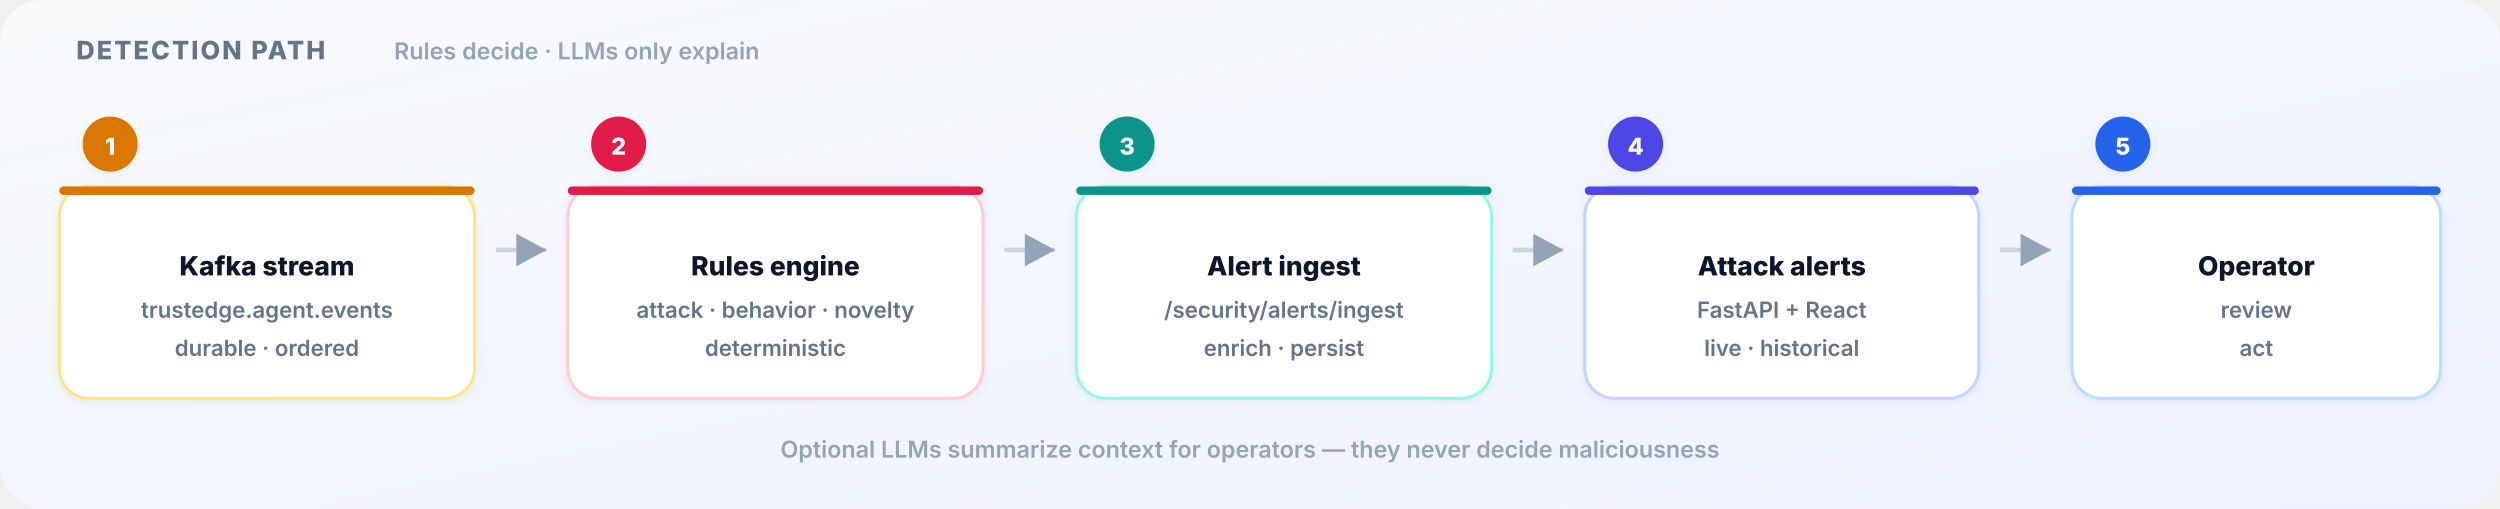
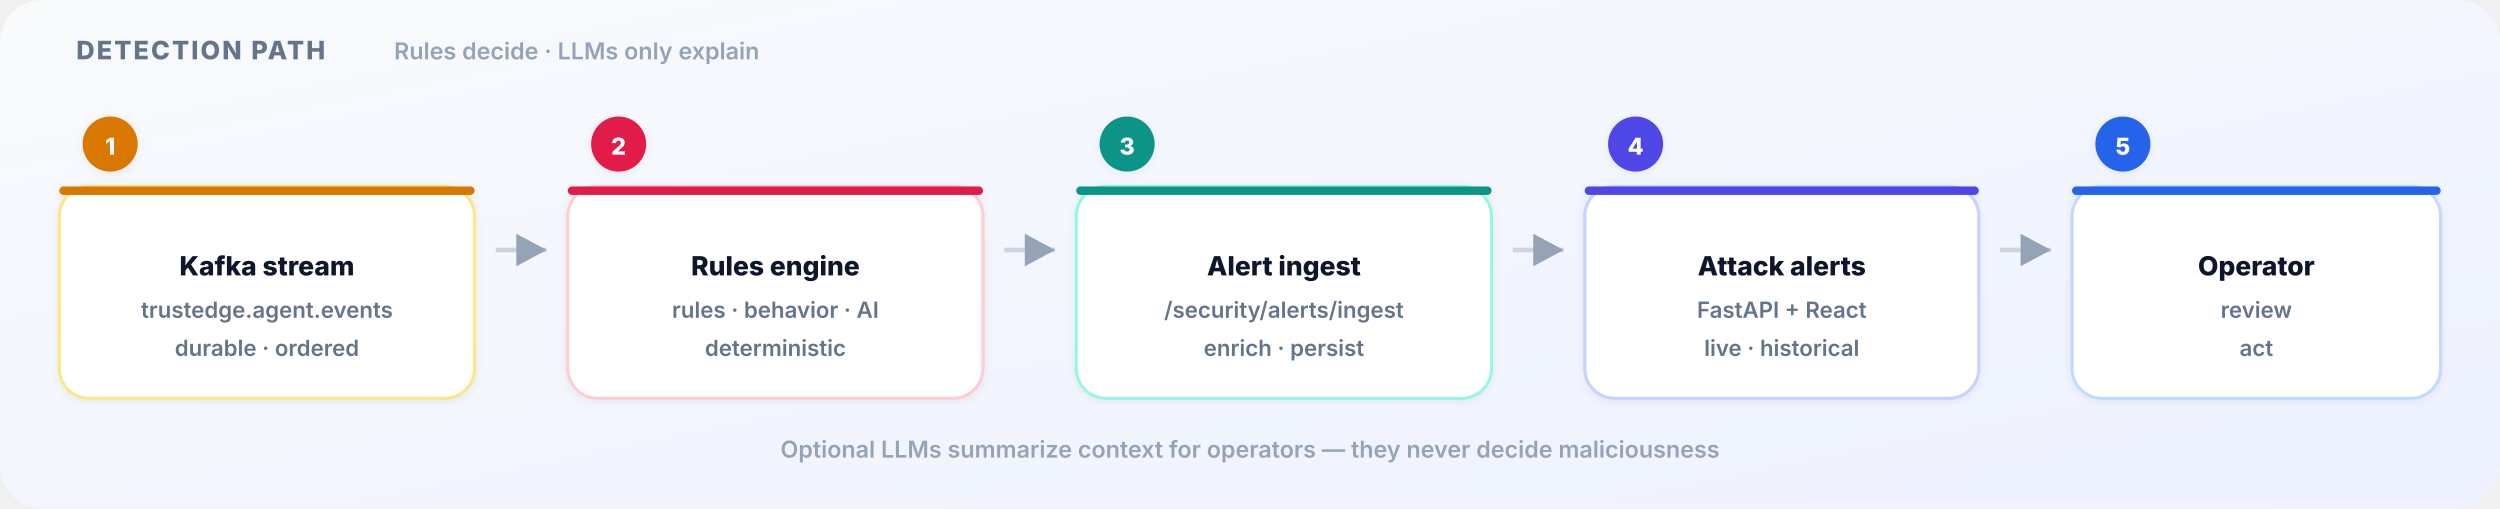
<svg xmlns="http://www.w3.org/2000/svg" viewBox="0 0 1180 240" role="img" aria-labelledby="det-title det-desc">
  <defs>
    <linearGradient id="det-bg" x1="0%" y1="0%" x2="100%" y2="100%">
      <stop offset="0%" stop-color="#F8FAFC" />
      <stop offset="100%" stop-color="#EEF2FF" />
    </linearGradient>
    <linearGradient id="det-flow" x1="0%" y1="0%" x2="100%" y2="0%">
      <stop offset="0%" stop-color="#D97706" />
      <stop offset="40%" stop-color="#E11D48" />
      <stop offset="70%" stop-color="#0D9488" />
      <stop offset="100%" stop-color="#2563EB" />
    </linearGradient>
    <marker id="det-arr" markerWidth="8" markerHeight="8" refX="6.5" refY="3.5" orient="auto">
      <path d="M0,0 L6.5,3.5 L0,7 Z" fill="#94A3B8" />
    </marker>
    <filter id="det-soft" x="-8%" y="-8%" width="116%" height="116%">
      <feDropShadow dx="0" dy="1" stdDeviation="2" flood-color="#0F172A" flood-opacity="0.06" />
    </filter>
    <style>
      .title { font-family: ui-sans-serif, system-ui, -apple-system, Segoe UI, sans-serif; font-size: 12px; font-weight: 800; letter-spacing: 0.08em; fill: #64748B; }
      .lead { font-family: ui-sans-serif, system-ui, -apple-system, Segoe UI, sans-serif; font-size: 11px; font-weight: 600; fill: #94A3B8; }
      .h { font-family: ui-sans-serif, system-ui, -apple-system, Segoe UI, sans-serif; font-size: 12.5px; font-weight: 800; fill: #0F172A; }
      .s { font-family: ui-sans-serif, system-ui, -apple-system, Segoe UI, sans-serif; font-size: 10.5px; font-weight: 600; fill: #64748B; }
      .num { font-family: ui-sans-serif, system-ui, -apple-system, Segoe UI, sans-serif; font-size: 11px; font-weight: 800; fill: #FFFFFF; }
      .note { font-family: ui-sans-serif, system-ui, -apple-system, Segoe UI, sans-serif; font-size: 11px; font-weight: 600; fill: #94A3B8; }
    </style>
  </defs>
  <rect width="1180" height="240" rx="20" fill="url(#det-bg)" />
  <text class="title" x="36" y="28">DETECTION PATH</text>
  <text class="lead" x="186" y="28">Rules decide · LLMs only explain</text>
  <path d="M110 118 H1070" fill="none" stroke="url(#det-flow)" stroke-width="2.5" stroke-linecap="round" opacity="0.22" />
  <g transform="translate(28,52)" filter="url(#det-soft)">
    <circle cx="24" cy="16" r="13" fill="#D97706" />
    <text class="num" x="24" y="21" text-anchor="middle">1</text>
    <rect y="36" width="196" height="100" rx="14" fill="#FFFFFF" stroke="#FDE68A" stroke-width="1.5" />
    <rect y="36" width="196" height="4" rx="2" fill="#D97706" />
    <text class="h" x="98" y="78" text-anchor="middle">Kafka stream</text>
    <text class="s" x="98" y="98" text-anchor="middle">trustedge.agent.events</text>
    <text class="s" x="98" y="116" text-anchor="middle">durable · ordered</text>
  </g>
  <path d="M234 118 H258" stroke="#CBD5E1" stroke-width="2.2" marker-end="url(#det-arr)" />
  <g transform="translate(268,52)" filter="url(#det-soft)">
    <circle cx="24" cy="16" r="13" fill="#E11D48" />
    <text class="num" x="24" y="21" text-anchor="middle">2</text>
    <rect y="36" width="196" height="100" rx="14" fill="#FFFFFF" stroke="#FECDD3" stroke-width="1.5" />
    <rect y="36" width="196" height="4" rx="2" fill="#E11D48" />
    <text class="h" x="98" y="78" text-anchor="middle">Rules engine</text>
-     <text class="s" x="98" y="98" text-anchor="middle">attack · behavior · novelty</text>
+     <text class="s" x="98" y="98" text-anchor="middle">rules · behavior · AI</text>
    <text class="s" x="98" y="116" text-anchor="middle">deterministic</text>
  </g>
  <path d="M474 118 H498" stroke="#CBD5E1" stroke-width="2.2" marker-end="url(#det-arr)" />
  <g transform="translate(508,52)" filter="url(#det-soft)">
    <circle cx="24" cy="16" r="13" fill="#0D9488" />
    <text class="num" x="24" y="21" text-anchor="middle">3</text>
    <rect y="36" width="196" height="100" rx="14" fill="#FFFFFF" stroke="#99F6E4" stroke-width="1.5" />
    <rect y="36" width="196" height="4" rx="2" fill="#0D9488" />
    <text class="h" x="98" y="78" text-anchor="middle">Alert ingest</text>
    <text class="s" x="98" y="98" text-anchor="middle">/security/alerts/ingest</text>
    <text class="s" x="98" y="116" text-anchor="middle">enrich · persist</text>
  </g>
  <path d="M714 118 H738" stroke="#CBD5E1" stroke-width="2.2" marker-end="url(#det-arr)" />
  <g transform="translate(748,52)" filter="url(#det-soft)">
    <circle cx="24" cy="16" r="13" fill="#4F46E5" />
    <text class="num" x="24" y="21" text-anchor="middle">4</text>
    <rect y="36" width="186" height="100" rx="14" fill="#FFFFFF" stroke="#C7D2FE" stroke-width="1.5" />
    <rect y="36" width="186" height="4" rx="2" fill="#4F46E5" />
    <text class="h" x="93" y="78" text-anchor="middle">Attack alerts</text>
    <text class="s" x="93" y="98" text-anchor="middle">FastAPI + React</text>
    <text class="s" x="93" y="116" text-anchor="middle">live · historical</text>
  </g>
  <path d="M944 118 H968" stroke="#CBD5E1" stroke-width="2.2" marker-end="url(#det-arr)" />
  <g transform="translate(978,52)" filter="url(#det-soft)">
    <circle cx="24" cy="16" r="13" fill="#2563EB" />
    <text class="num" x="24" y="21" text-anchor="middle">5</text>
    <rect y="36" width="174" height="100" rx="14" fill="#FFFFFF" stroke="#BFDBFE" stroke-width="1.5" />
    <rect y="36" width="174" height="4" rx="2" fill="#2563EB" />
    <text class="h" x="87" y="78" text-anchor="middle">Operator</text>
    <text class="s" x="87" y="98" text-anchor="middle">review</text>
    <text class="s" x="87" y="116" text-anchor="middle">act</text>
  </g>
  <text class="note" x="590" y="216" text-anchor="middle">Optional LLMs summarize context for operators — they never decide maliciousness</text>
</svg>
